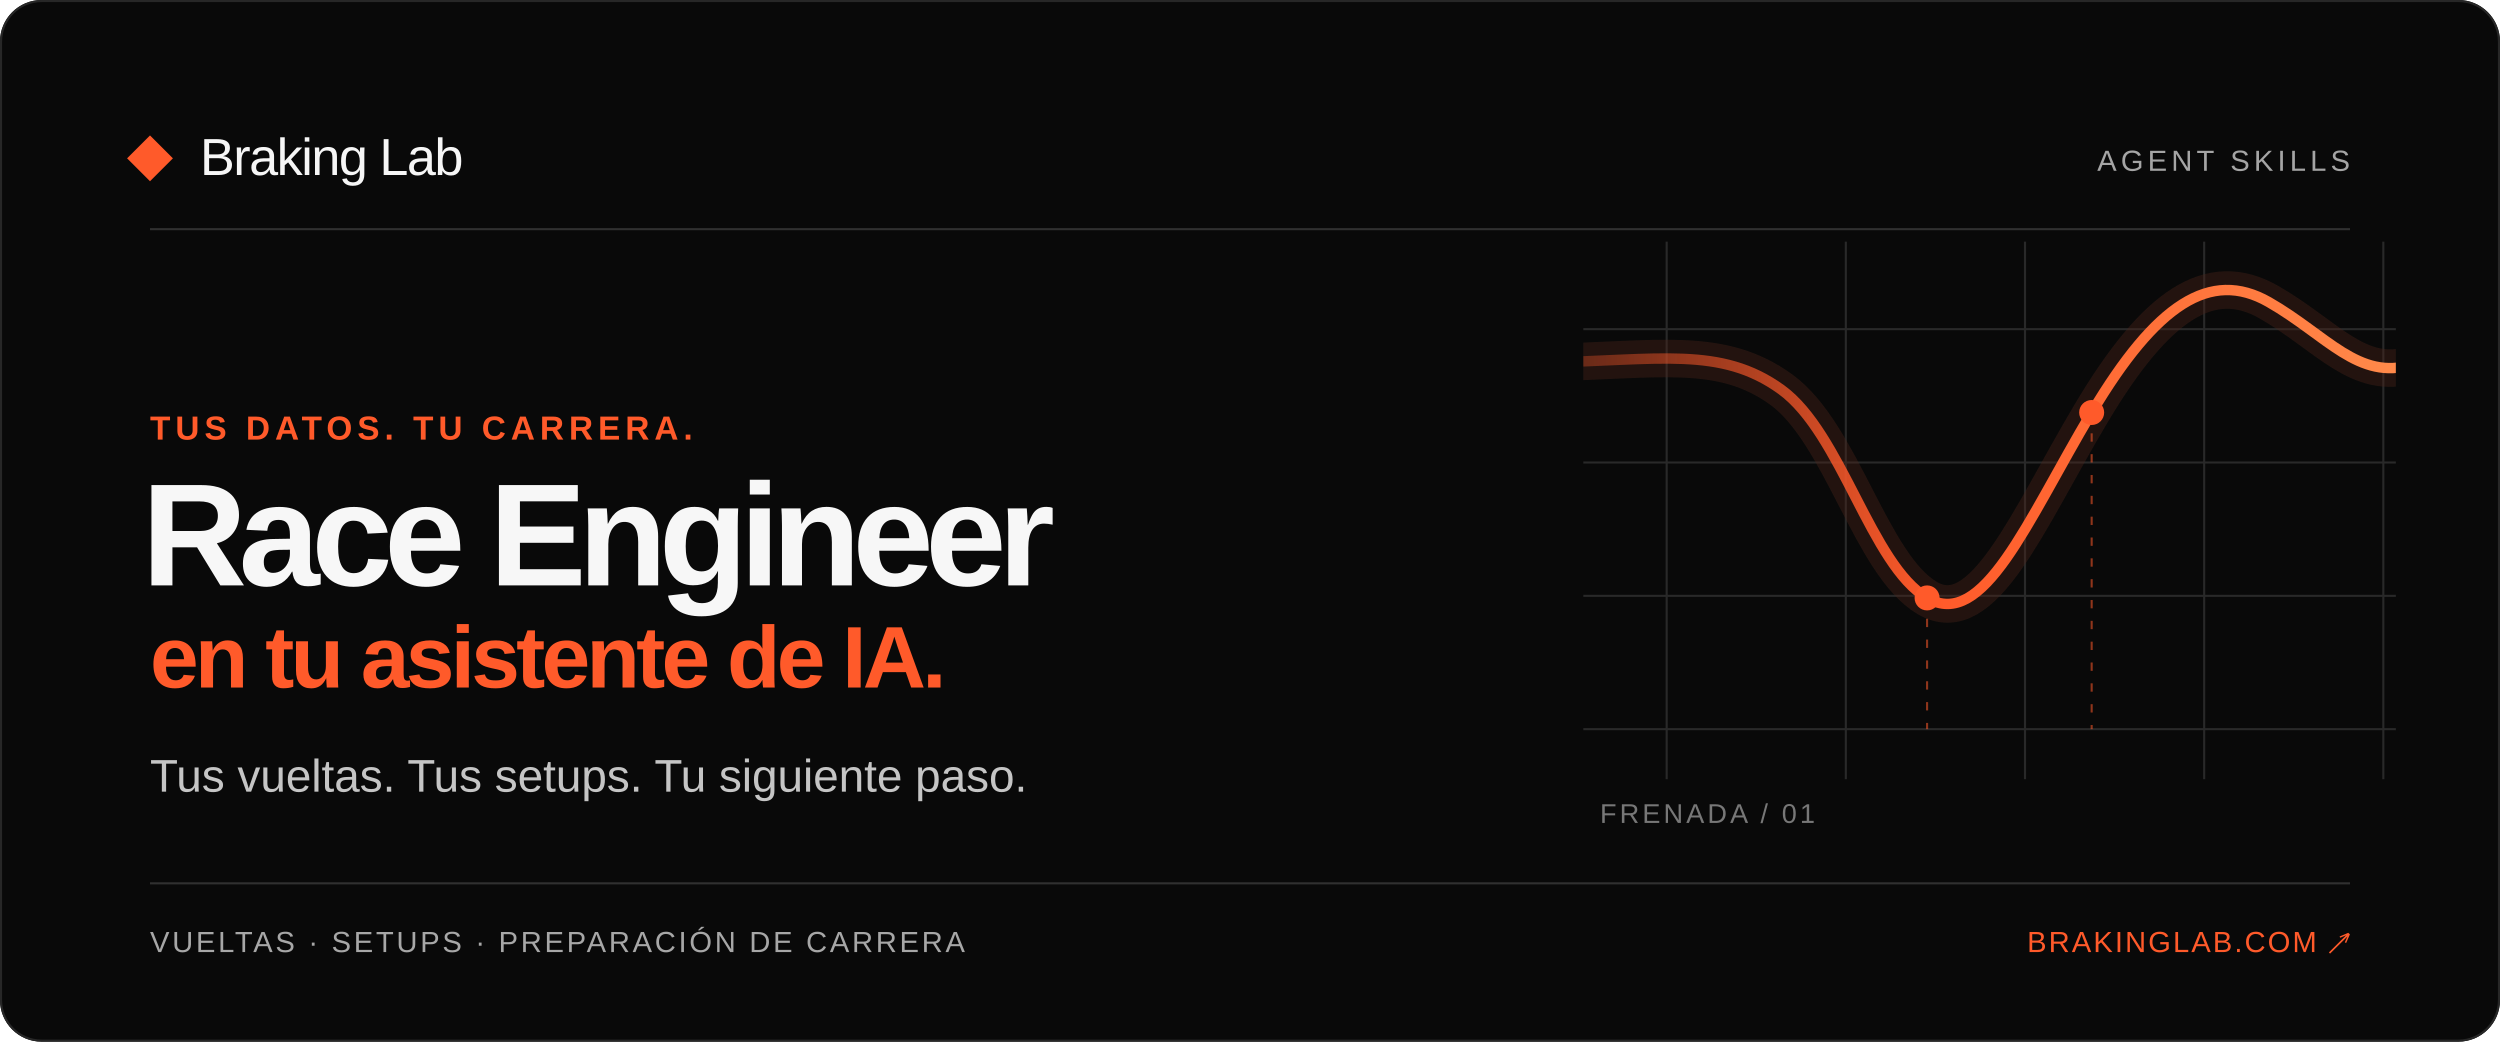
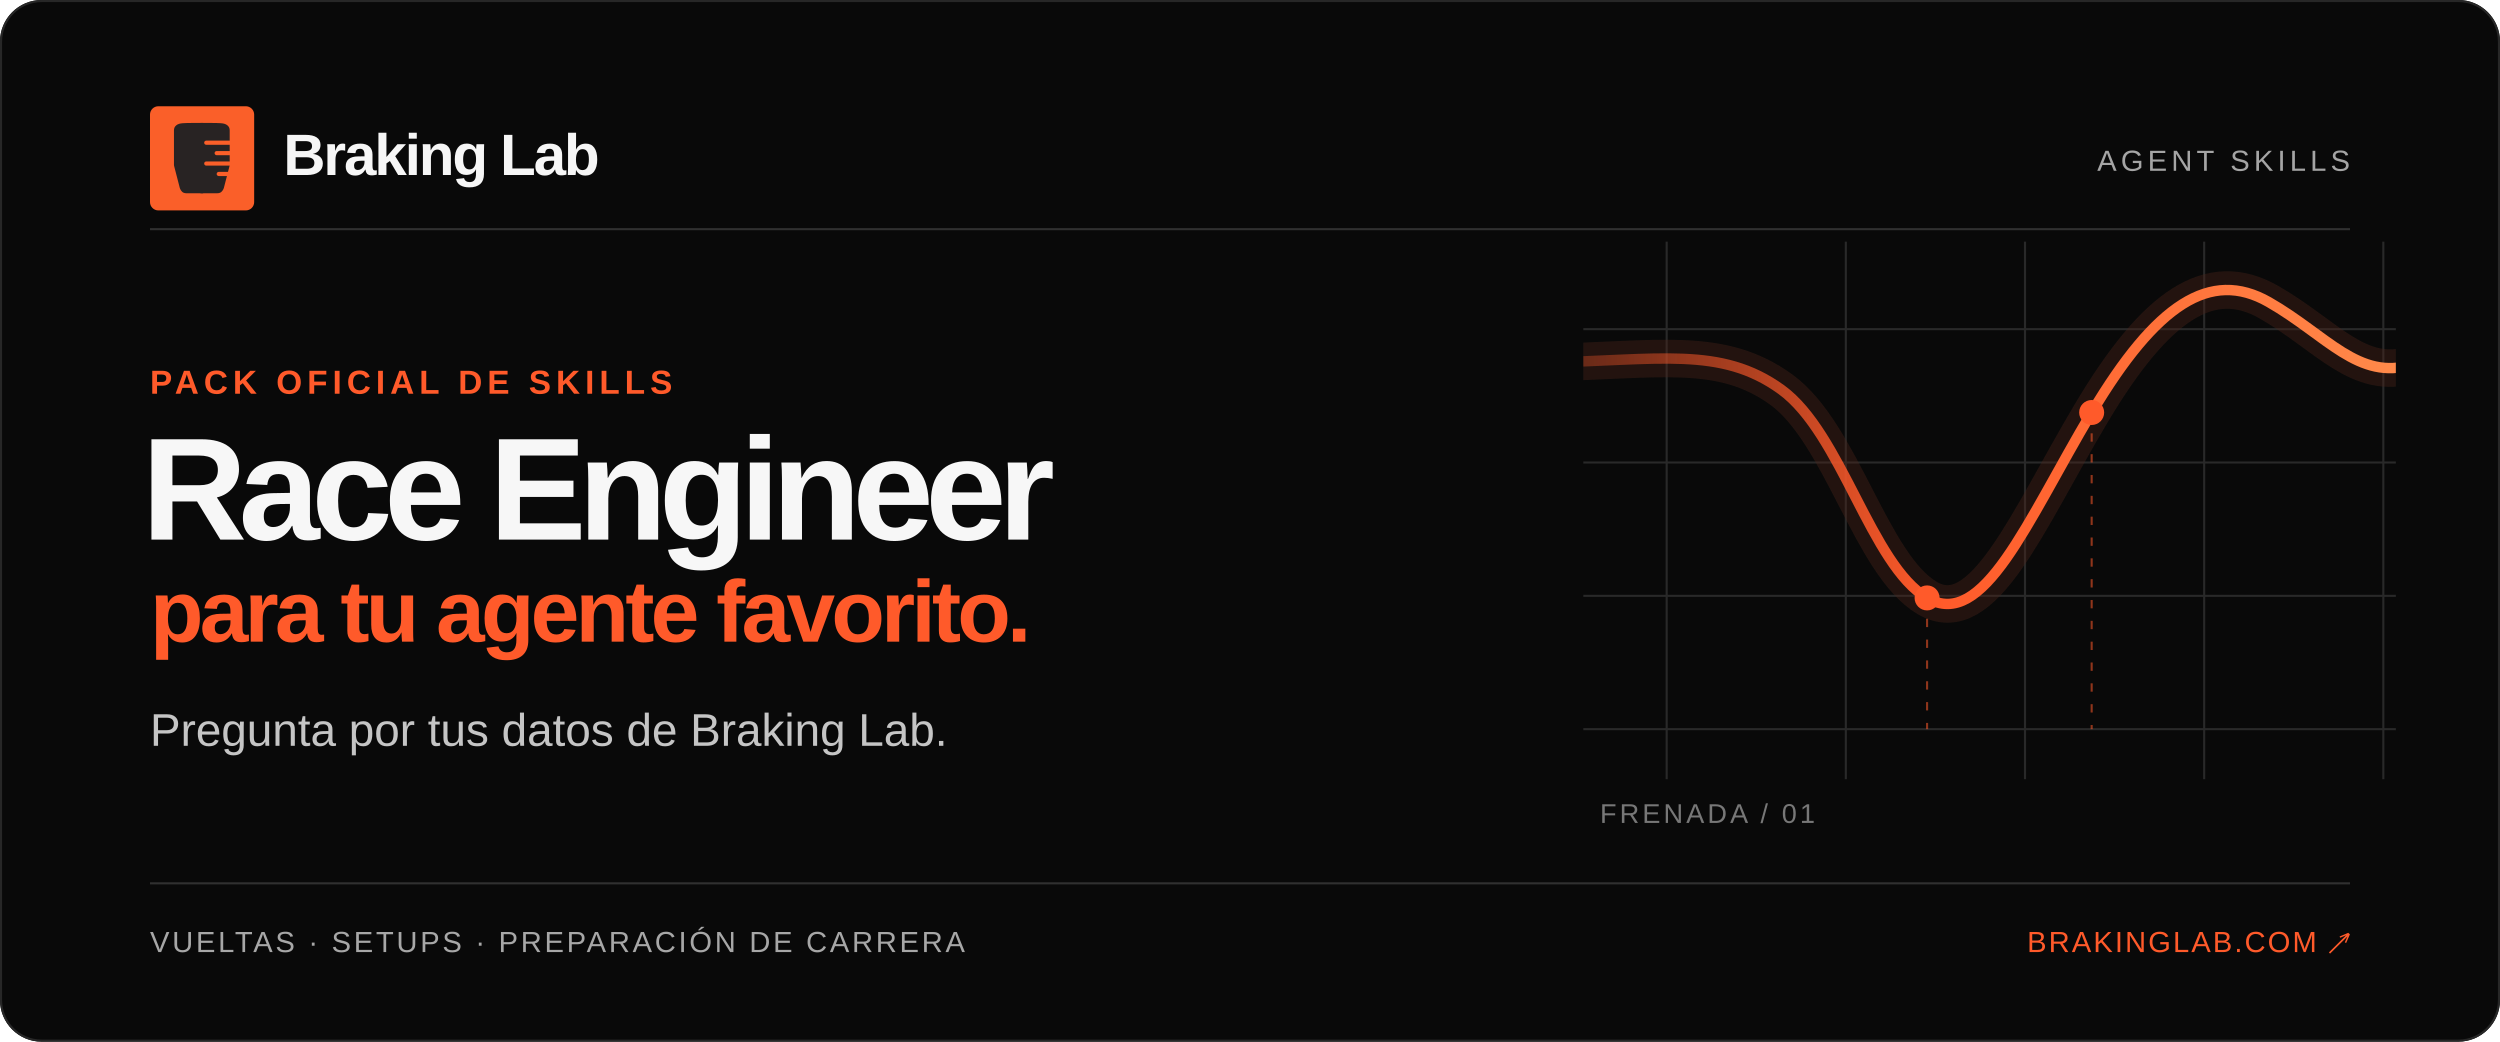
<svg xmlns="http://www.w3.org/2000/svg" width="1200" height="500" viewBox="0 0 1200 500" role="img" aria-labelledby="title description">
  <defs>
    <linearGradient id="trace" x1="0" x2="1" y1="0" y2="0">
      <stop offset="0" stop-color="#FF5A2A" stop-opacity="0.25" />
      <stop offset="0.45" stop-color="#FF5A2A" />
      <stop offset="1" stop-color="#FF8B4B" />
    </linearGradient>
    <clipPath id="chart">
      <rect x="760" y="116" width="390" height="258" />
    </clipPath>
  </defs>
  <rect width="1200" height="500" rx="20" fill="#090909" />
  <rect x="0.5" y="0.5" width="1199" height="499" rx="19.5" fill="none" stroke="#272727" />
-   <path d="M72 65l11 11-11 11-11-11z" fill="#FF5A2A" />
-   <text x="96" y="84" fill="#F6F6F6" font-family="Arial, Helvetica, sans-serif" font-size="25" letter-spacing="-0.7">Braking Lab</text>
+   <g transform="translate(72 51) scale(0.25)">
+     <rect width="200" height="200" rx="16" fill="#FA5F29" />
+     <path d="M102 167.057V32.057C102 32.057 92.609 31.928 83 32.057C74.058 32.178 69 32.057 63 32.557C57.892 32.983 53.819 33.824 50.5 36.557C47.181 39.291 46 42.275 46 46.557V112.562C46 113.247 46.083 113.875 46.257 114.538C47.614 119.717 54.007 144.149 57.234 156.995C57.412 157.705 57.684 158.379 58.033 159.023C59.903 162.483 62.248 167.057 70 167.057H102Z" fill="#282323" />
+     <path d="M97 167.057V32.057C97 32.057 106.391 31.928 116 32.057C124.942 32.178 130 32.057 136 32.557C141.108 32.983 145.181 33.824 148.5 36.557C151.819 39.291 153 42.275 153 46.557V112.562C153 113.247 152.917 113.875 152.743 114.538C151.386 119.717 144.994 144.149 141.766 156.995C141.588 157.705 141.315 158.379 140.967 159.023C139.097 162.483 136.752 167.057 129 167.057H97Z" fill="#282323" />
+     <path d="M108 66a4 4 0 0 0 0 8h49v-8zM128 86a4 4 0 0 0 0 8h29v-8zM108 106a4 4 0 0 0 0 8h49v-8zM132 126a4 4 0 0 0 0 8h25v-8z" fill="#FA5F29" />
+   </g>
+   <text x="136" y="84" fill="#F6F6F6" font-family="Arial, Helvetica, sans-serif" font-size="28" font-weight="700" letter-spacing="-1">Braking Lab</text>
  <text x="1128" y="82" fill="#A5A5A5" font-family="Arial, Helvetica, sans-serif" font-size="14" letter-spacing="2" text-anchor="end">AGENT SKILLS</text>
  <path d="M72 110h1056" stroke="#303030" />
  <g clip-path="url(#chart)">
    <path d="M760 158h390M760 222h390M760 286h390M760 350h390M800 116v258M886 116v258M972 116v258M1058 116v258M1144 116v258" stroke="#292929" stroke-width="1" />
    <path d="M742 174C796 173 826 166 855 187s43 84 70 100 48-37 79-89 57-69 85-53 43 38 69 30" fill="none" stroke="#4C2419" stroke-width="18" stroke-linecap="round" opacity="0.4" />
    <path d="M742 174C796 173 826 166 855 187s43 84 70 100 48-37 79-89 57-69 85-53 43 38 69 30" fill="none" stroke="url(#trace)" stroke-width="5" stroke-linecap="round" />
    <path d="M925 287v63M1004 198v152" stroke="#FF5A2A" stroke-width="1" stroke-dasharray="4 6" opacity="0.55" />
    <circle cx="925" cy="287" r="6" fill="#FF5A2A" />
    <circle cx="1004" cy="198" r="6" fill="#FF5A2A" />
  </g>
  <text x="768" y="395" fill="#777777" font-family="Arial, Helvetica, sans-serif" font-size="13" letter-spacing="1.5">FRENADA / 01</text>
-   <text x="72" y="211" fill="#FF5A2A" font-family="Arial, Helvetica, sans-serif" font-size="16" font-weight="700" letter-spacing="2.4">TUS DATOS. TU CARRERA.</text>
-   <text x="68" y="281" fill="#F7F7F7" font-family="Arial, Helvetica, sans-serif" font-size="70" font-weight="900" letter-spacing="-4">Race Engineer</text>
-   <text x="72" y="330" fill="#FF5A2A" font-family="Arial, Helvetica, sans-serif" font-size="42" font-weight="700" letter-spacing="-1.8">en tu asistente de IA.</text>
-   <text x="72" y="380" fill="#C5C5C5" font-family="Arial, Helvetica, sans-serif" font-size="22">Tus vueltas. Tus setups. Tu siguiente paso.</text>
+   <text x="72" y="189" fill="#FF5A2A" font-family="Arial, Helvetica, sans-serif" font-size="16" font-weight="700" letter-spacing="2.4">PACK OFICIAL DE SKILLS</text>
+   <text x="68" y="259" fill="#F7F7F7" font-family="Arial, Helvetica, sans-serif" font-size="70" font-weight="900" letter-spacing="-4">Race Engineer</text>
+   <text x="72" y="308" fill="#FF5A2A" font-family="Arial, Helvetica, sans-serif" font-size="42" font-weight="700" letter-spacing="-1.8">para tu agente favorito.</text>
+   <text x="72" y="358" fill="#C5C5C5" font-family="Arial, Helvetica, sans-serif" font-size="22">Pregunta por tus datos de Braking Lab.</text>
  <path d="M72 424h1056" stroke="#303030" />
  <text x="72" y="457" fill="#A7A7A7" font-family="Arial, Helvetica, sans-serif" font-size="14" letter-spacing="1.3">VUELTAS  ·  SETUPS  ·  PREPARACIÓN DE CARRERA</text>
  <text x="1128" y="457" fill="#FF5A2A" font-family="Arial, Helvetica, sans-serif" font-size="14" letter-spacing="1" text-anchor="end">BRAKINGLAB.COM ↗</text>
</svg>
